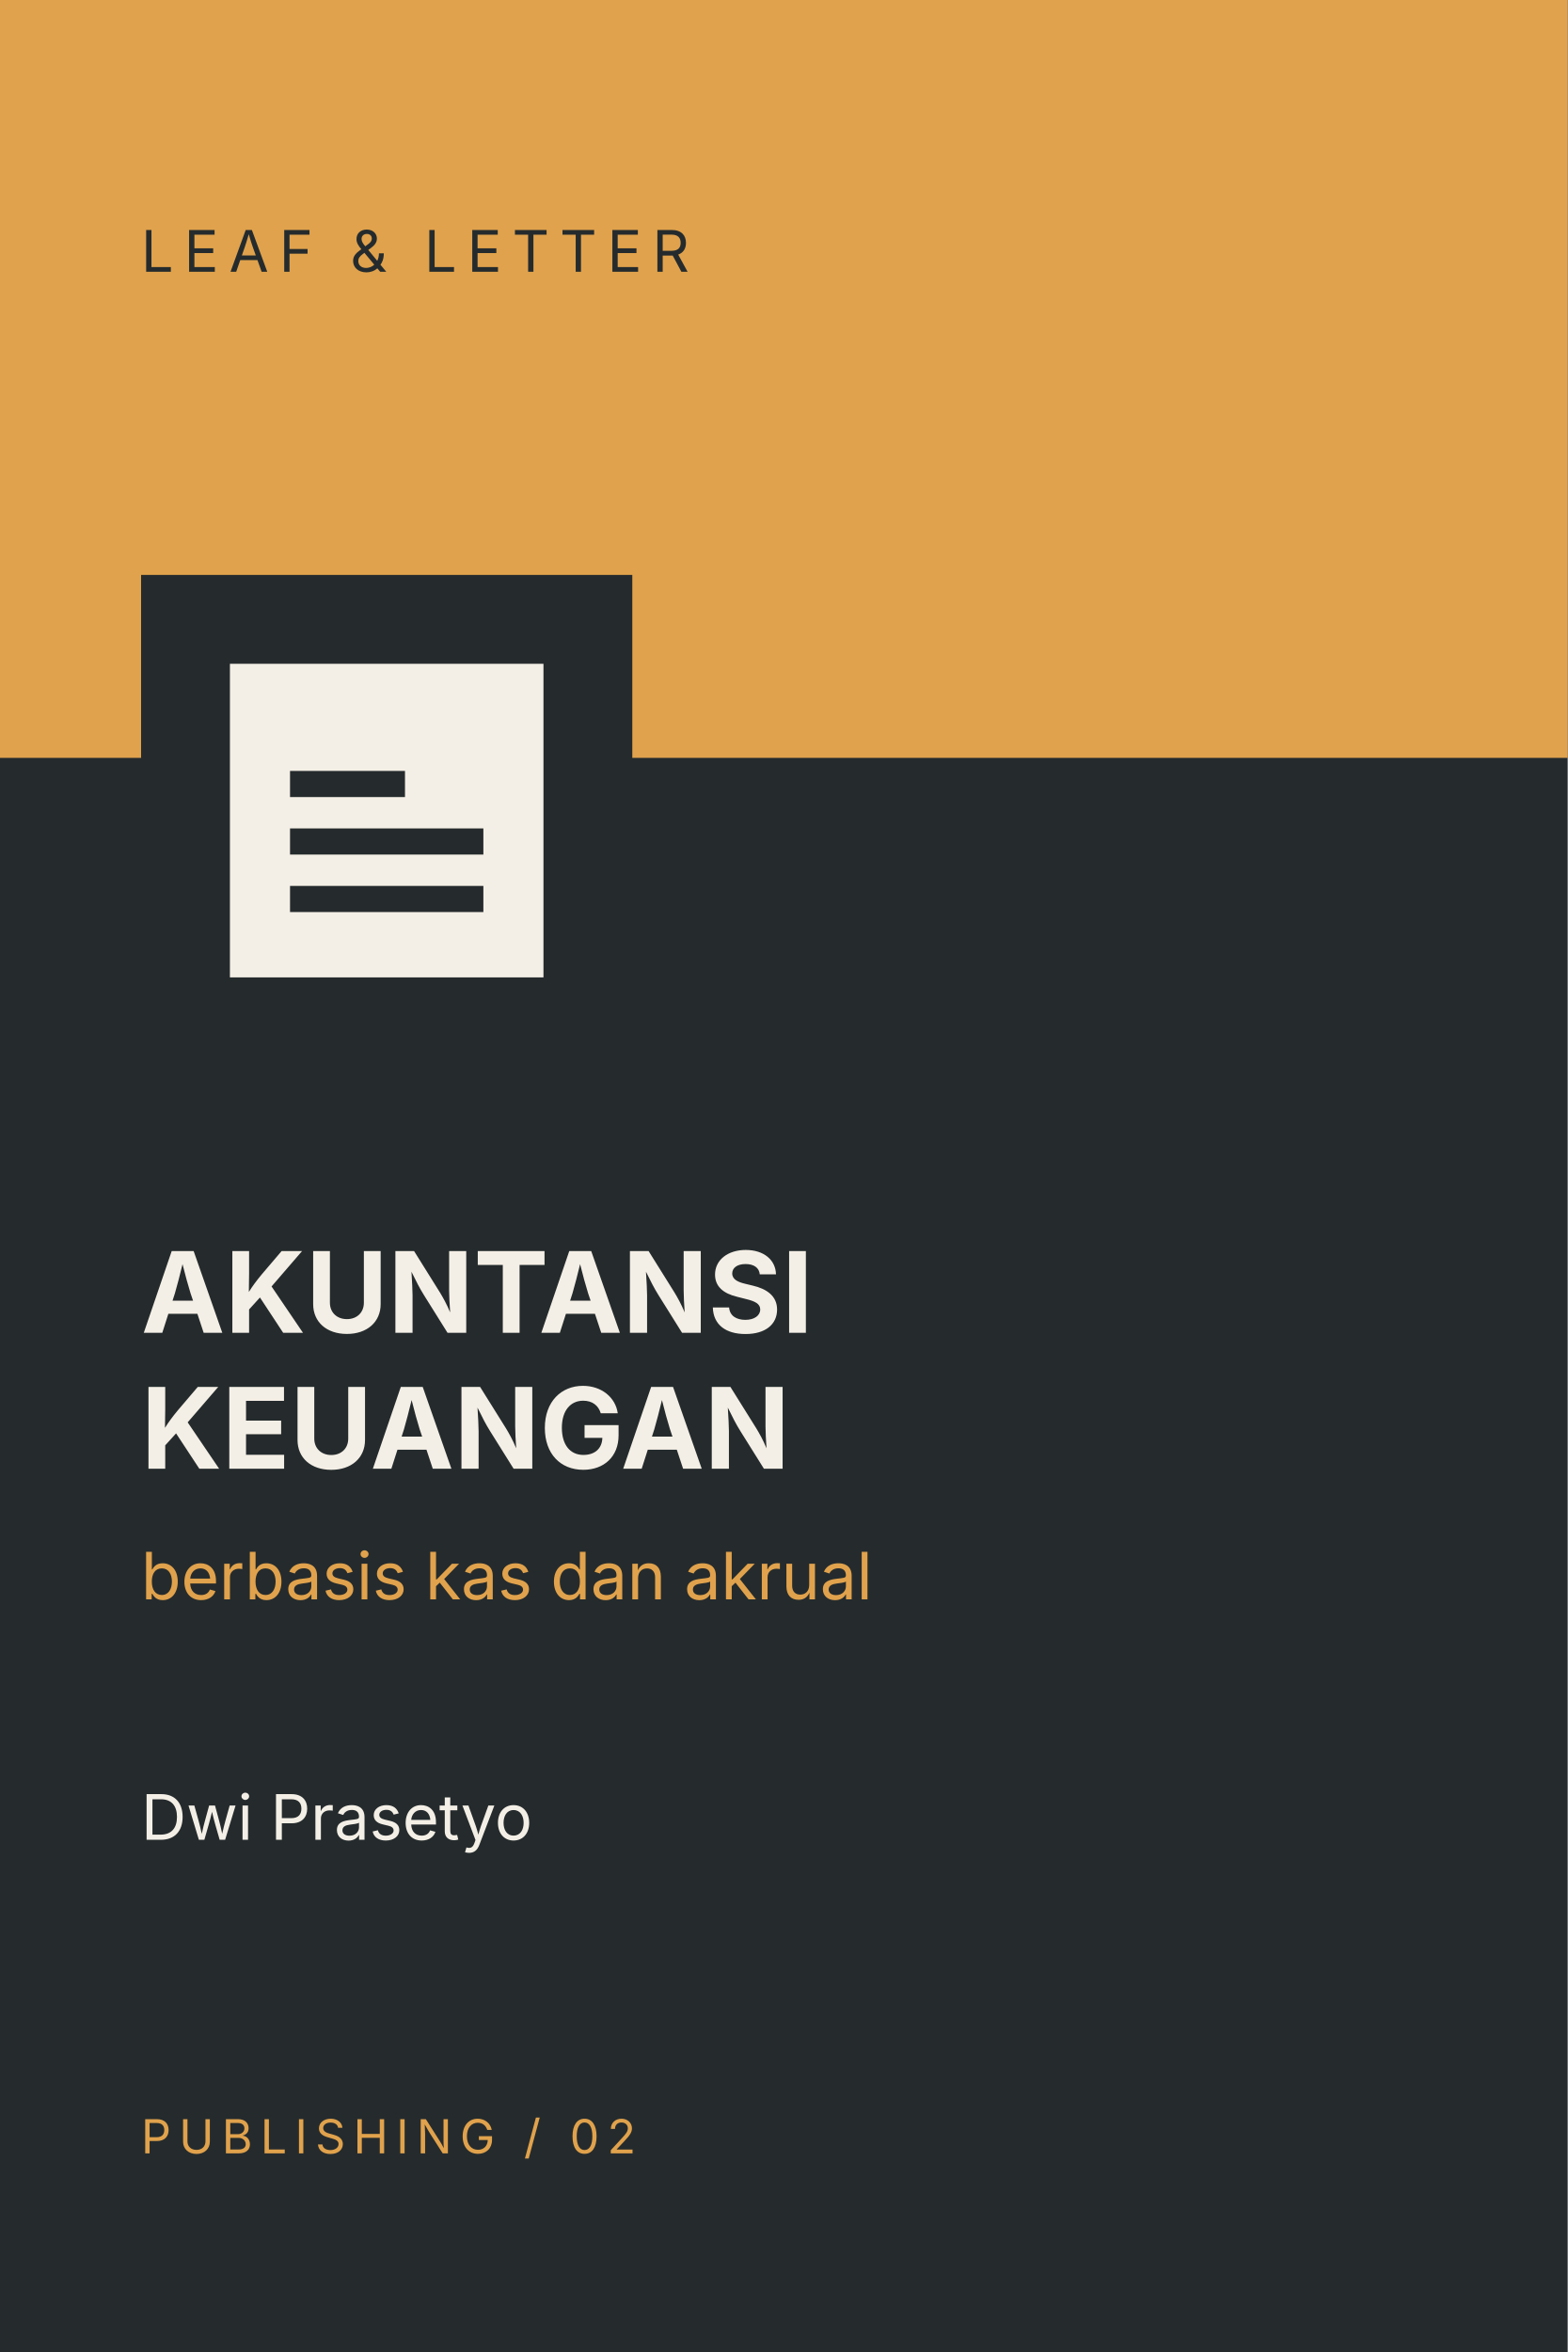
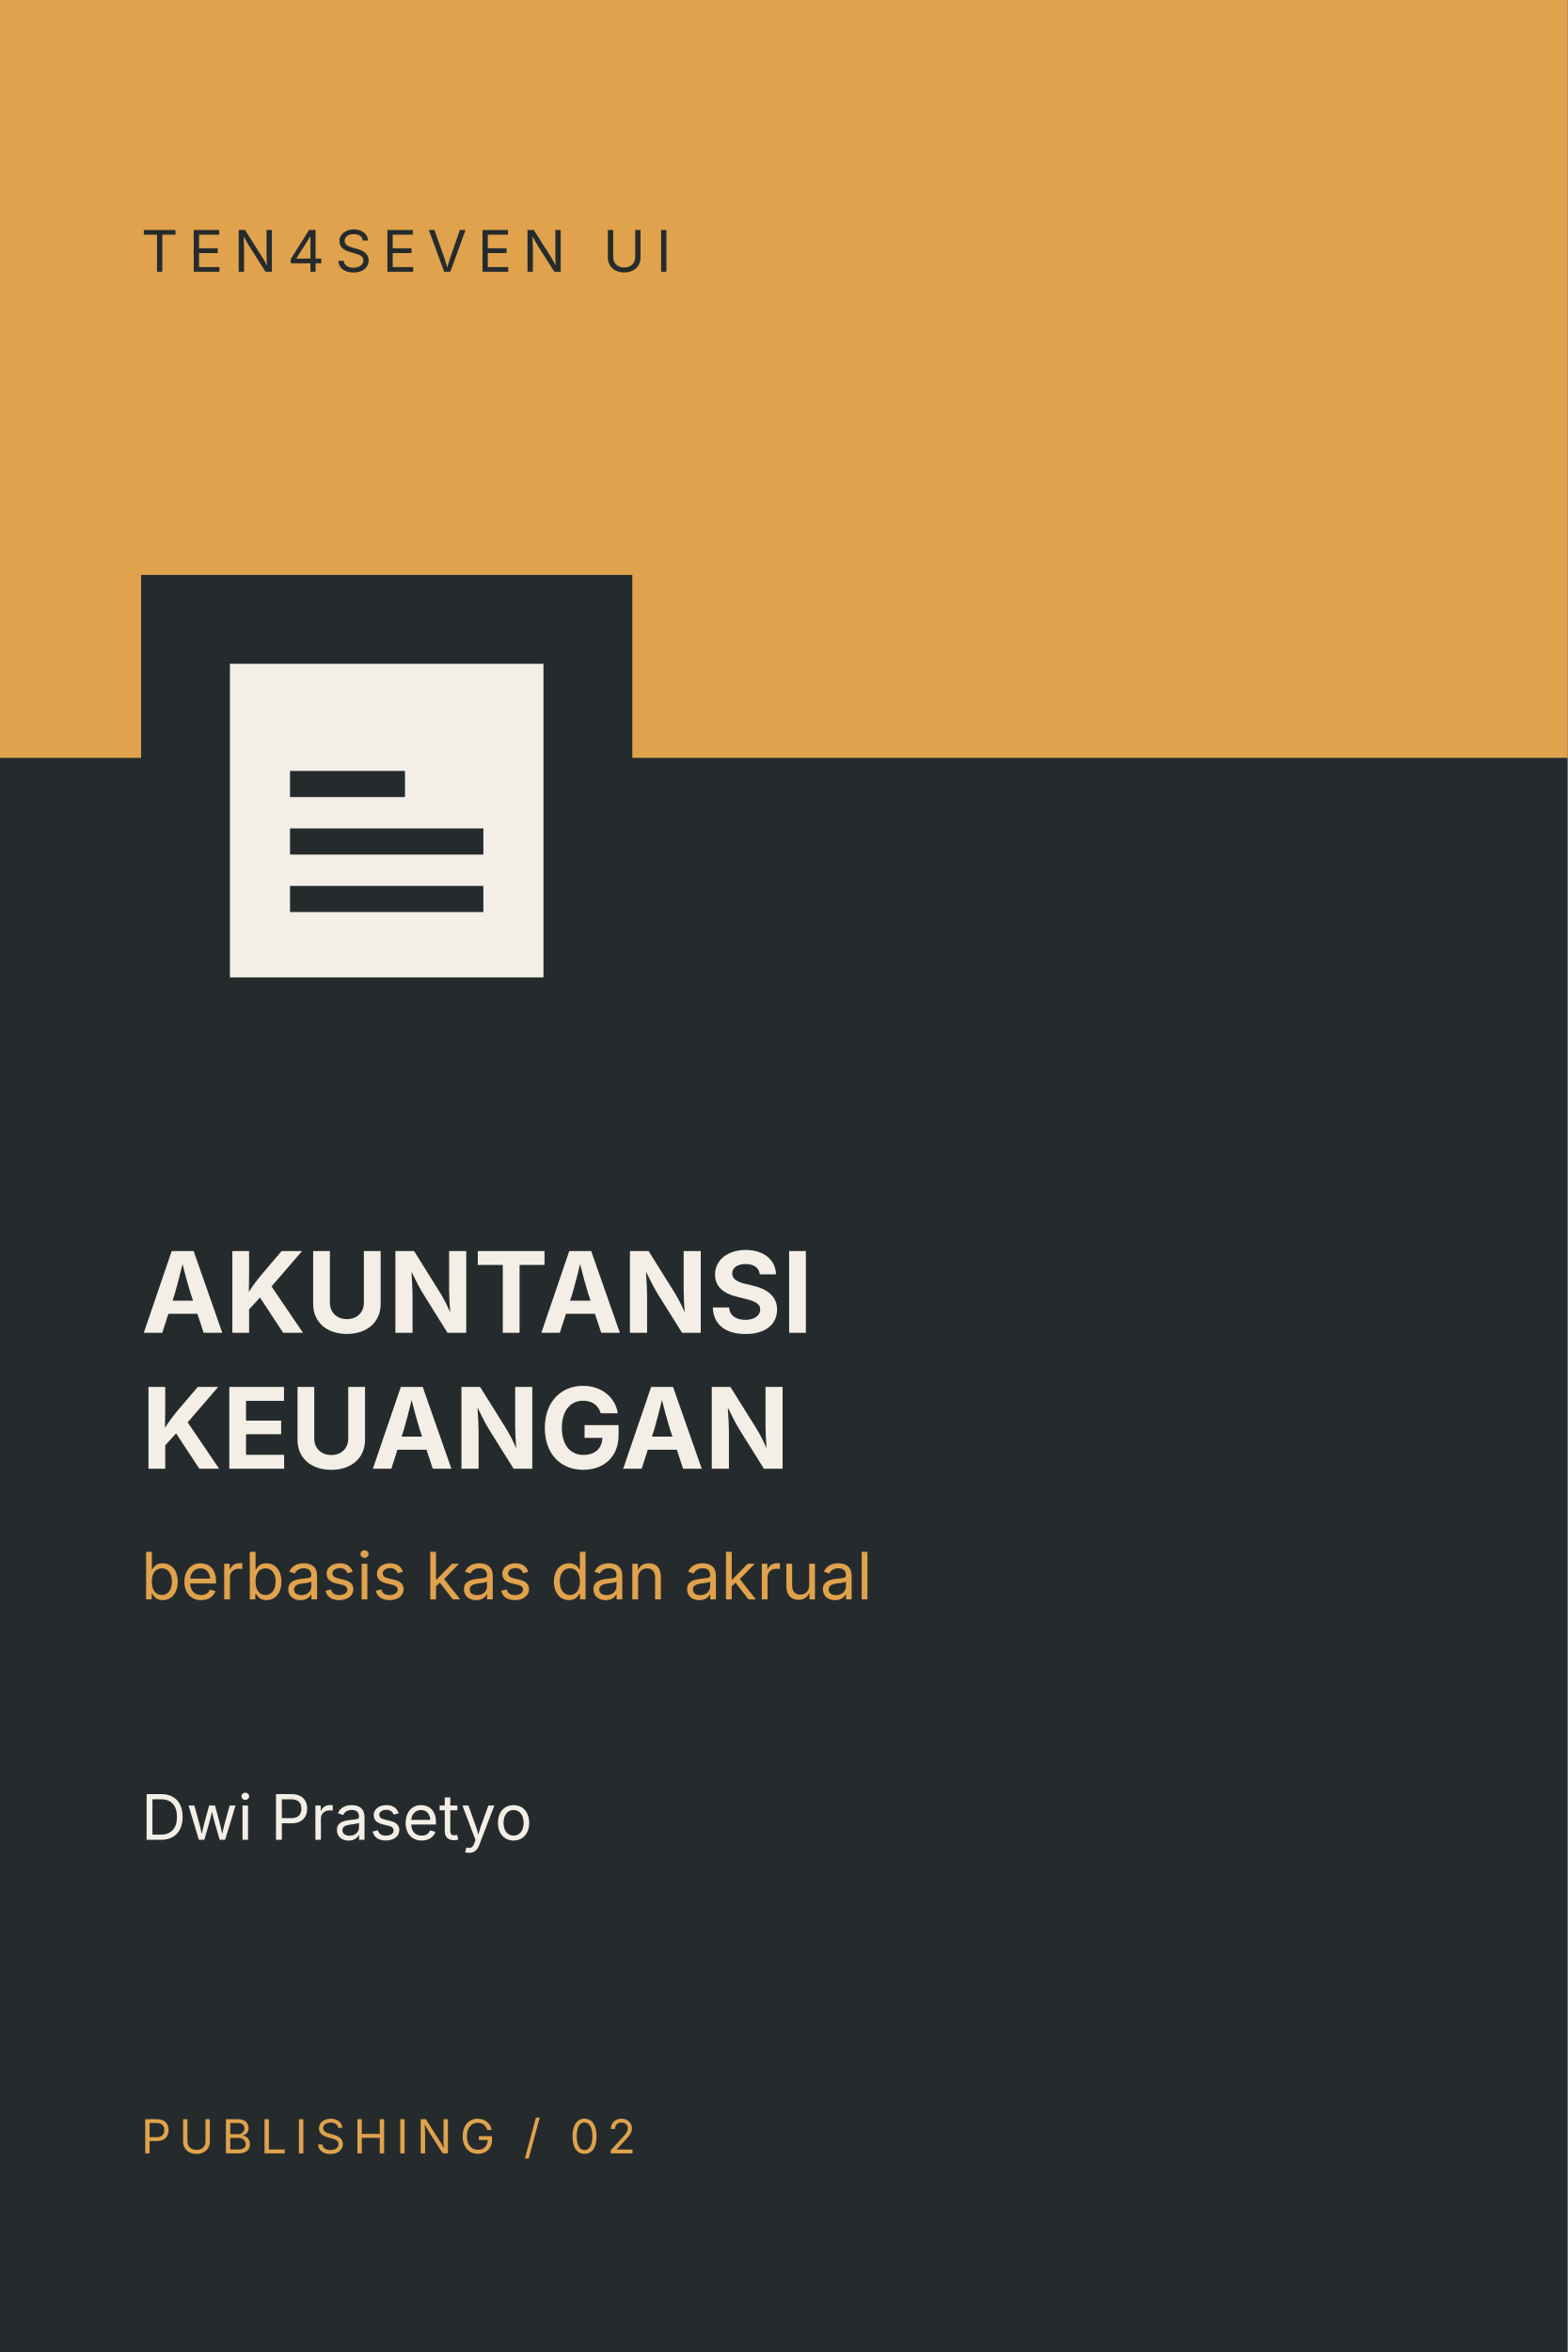
<svg xmlns="http://www.w3.org/2000/svg" viewBox="0 0 600 900" role="img" aria-labelledby="title desc">
  <rect width="600" height="900" fill="#252b2d" />
  <rect x="0" y="0" width="600" height="290" fill="#e0a24c" />
  <rect x="54" y="220" width="188" height="188" fill="#252b2d" />
  <rect x="88" y="254" width="120" height="120" fill="#f4efe6" />
  <path d="M111 344h74M111 322h74M111 300h44" stroke="#252b2d" stroke-width="10" />
-   <text x="54" y="104" fill="#252b2d" font-family="Inter, Arial, sans-serif" font-size="22" letter-spacing="4">LEAF &amp; LETTER</text>
+   <text x="54" y="104" fill="#252b2d" font-family="Inter, Arial, sans-serif" font-size="22" letter-spacing="4">TEN4SEVEN UI</text>
  <text x="54" y="510" fill="#f4efe6" font-family="Inter, Arial, sans-serif" font-size="43" font-weight="700">AKUNTANSI</text>
  <text x="54" y="562" fill="#f4efe6" font-family="Inter, Arial, sans-serif" font-size="43" font-weight="700">KEUANGAN</text>
  <text x="54" y="612" fill="#e0a24c" font-family="Inter, Arial, sans-serif" font-size="25">berbasis kas dan akrual</text>
  <text x="54" y="704" fill="#f4efe6" font-family="Inter, Arial, sans-serif" font-size="24">Dwi Prasetyo</text>
  <text x="54" y="824" fill="#e0a24c" font-family="Inter, Arial, sans-serif" font-size="18" letter-spacing="3">PUBLISHING / 02</text>
</svg>
